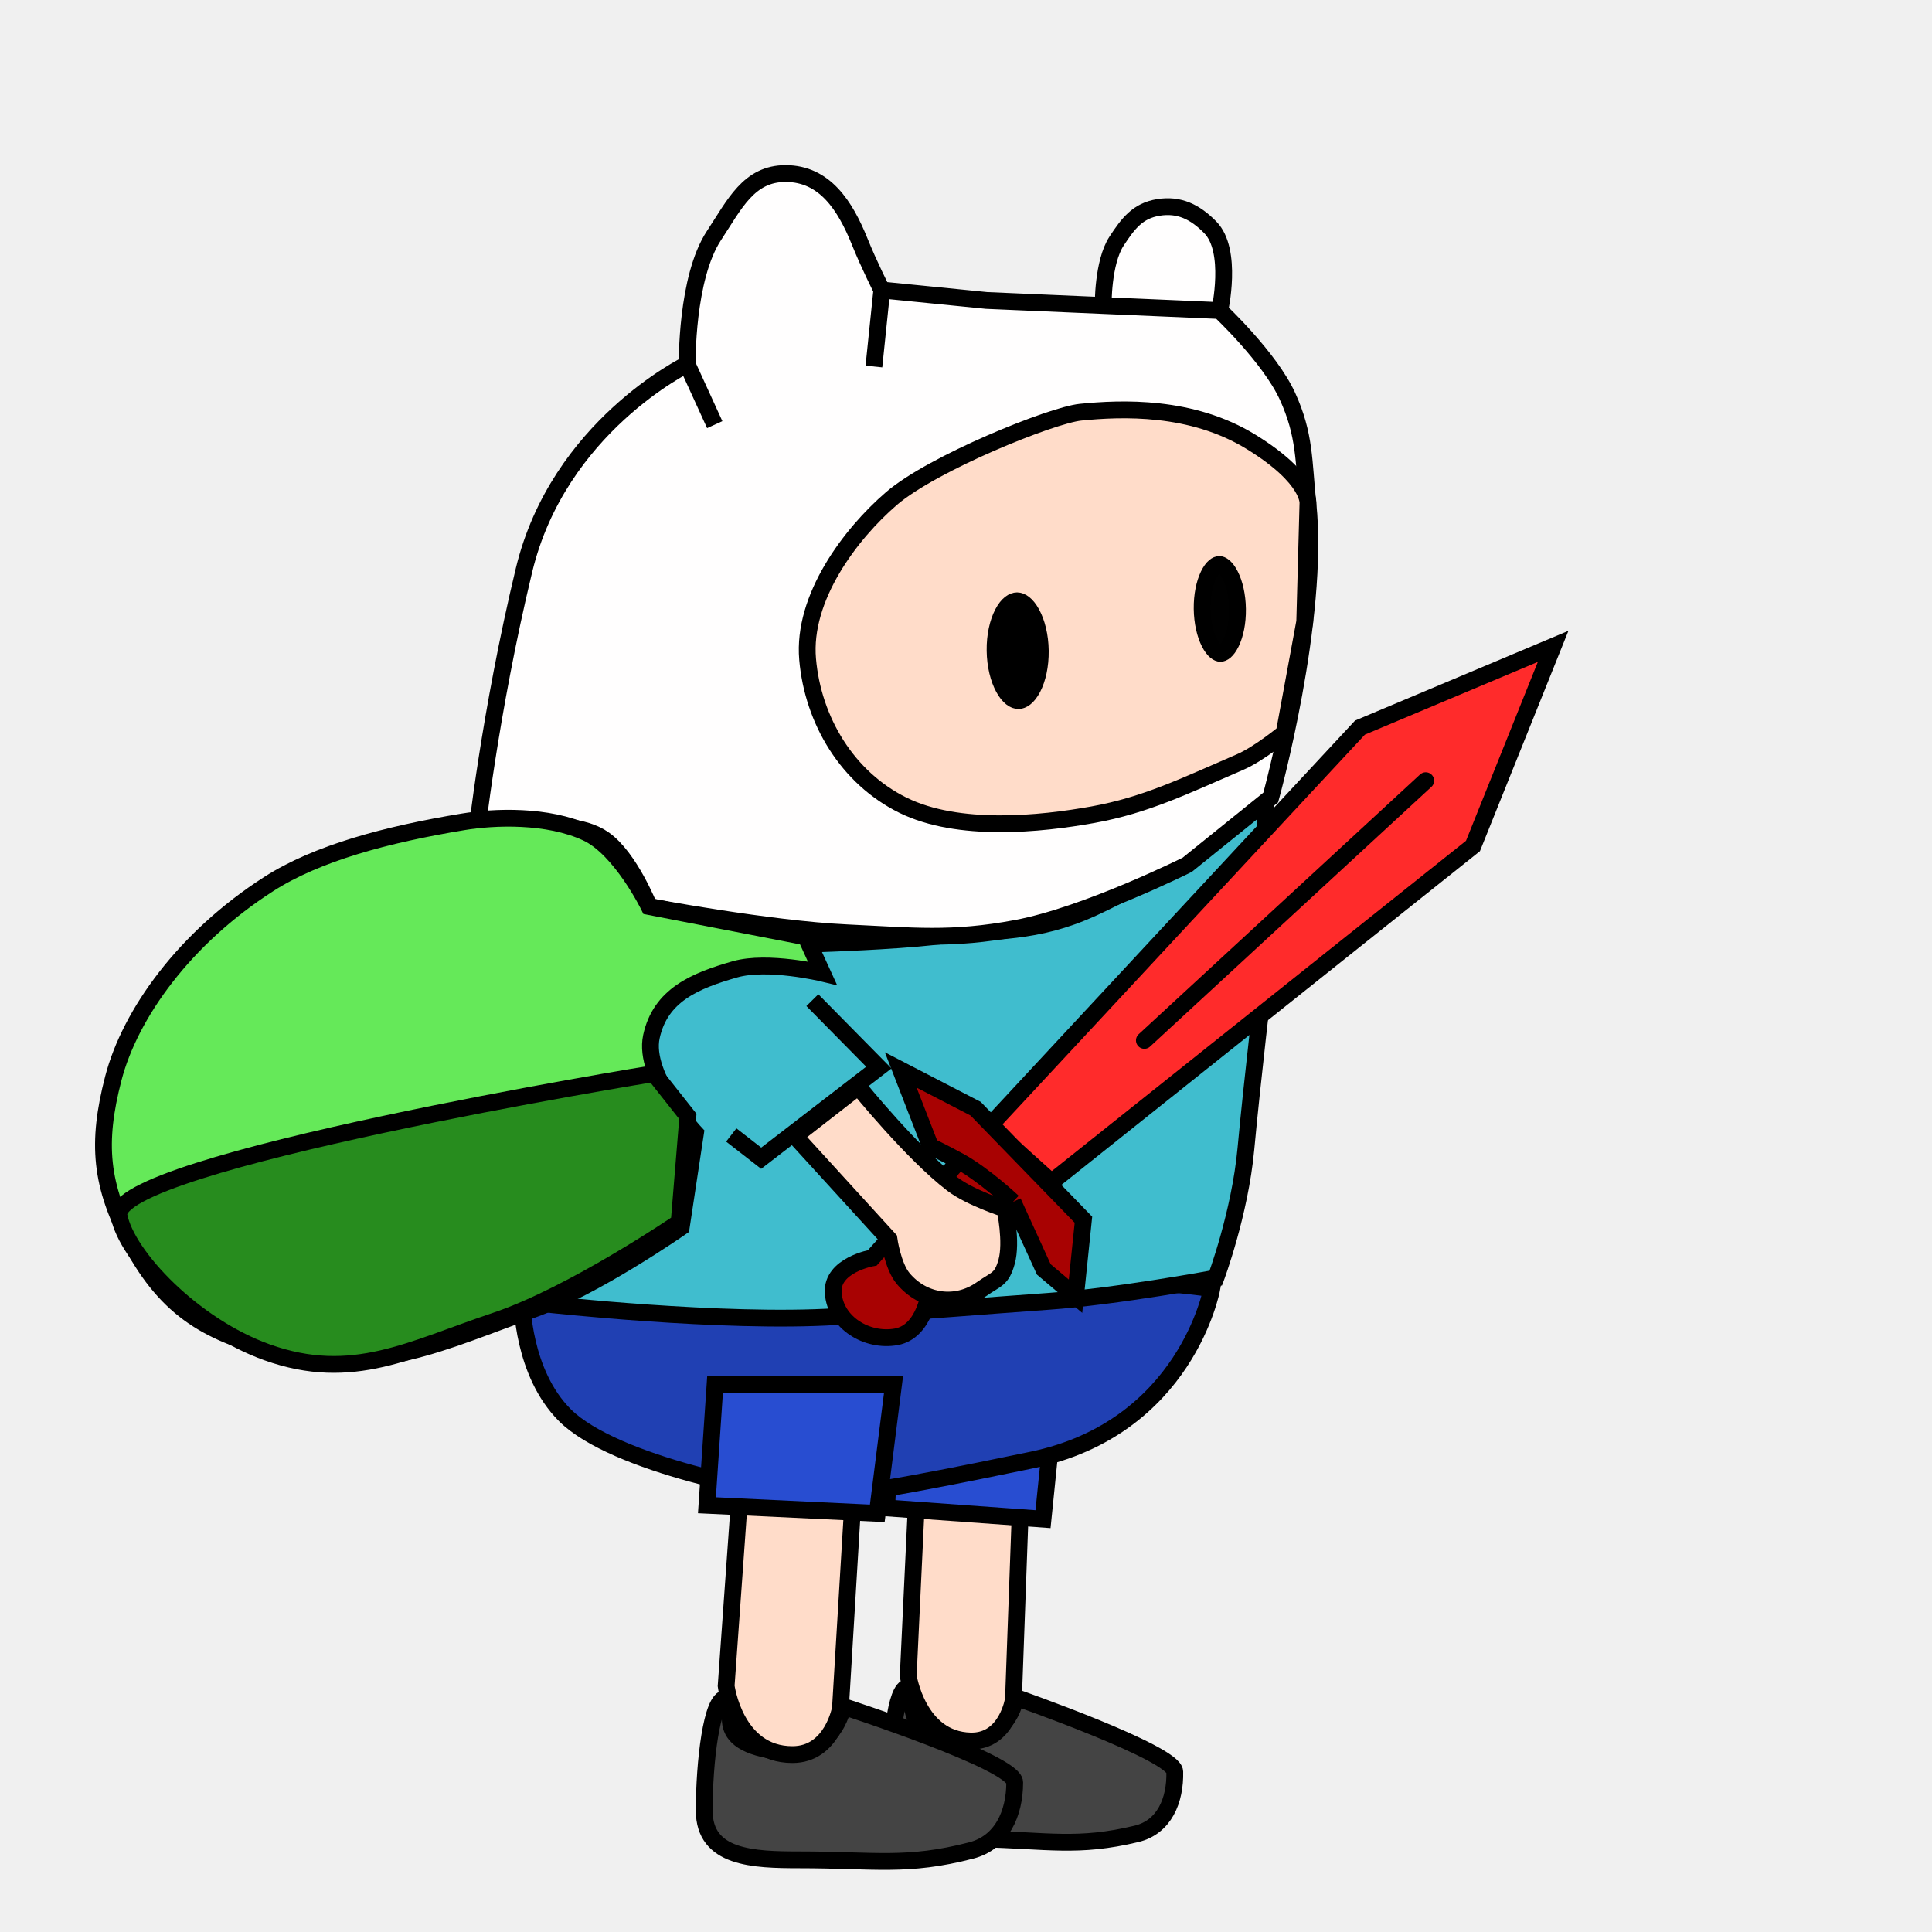
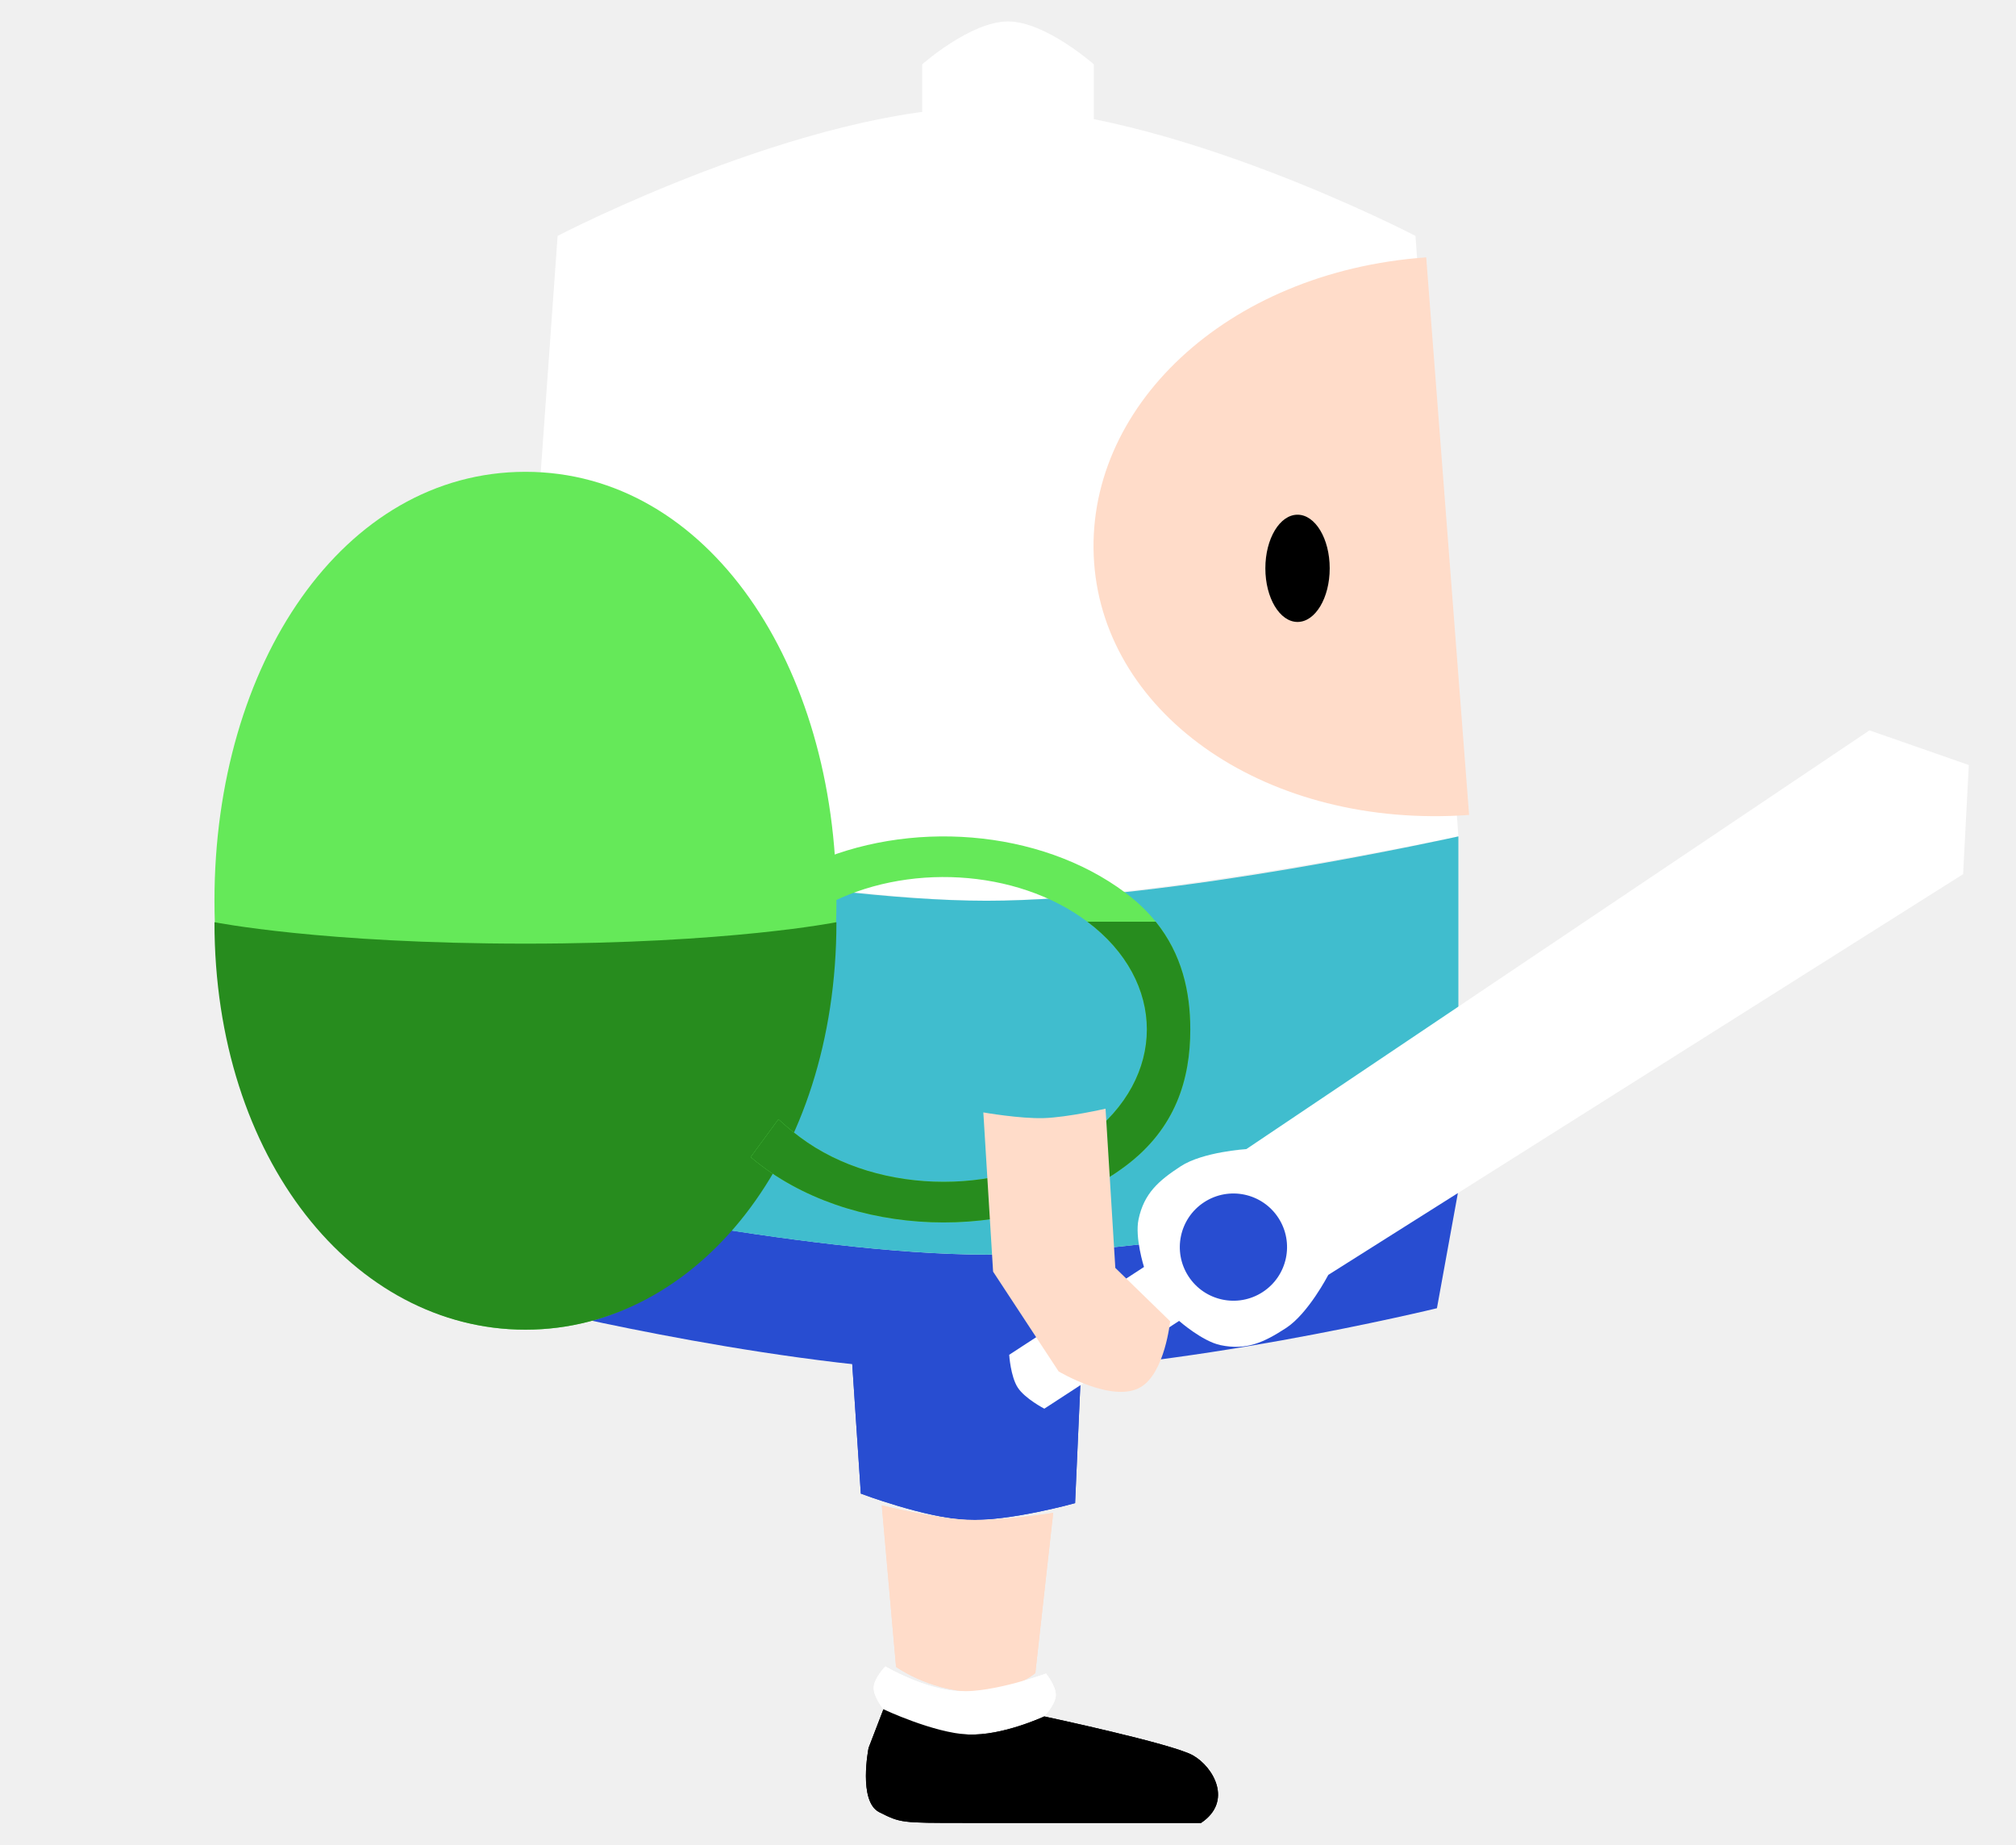
- <svg xmlns="http://www.w3.org/2000/svg" width="115" height="115" viewBox="0 0 115 115" fill="none">
-   <path d="M53.025 106.605C52.963 103.928 53.288 100.419 54.053 100.437C55.094 100.462 52.932 102.599 56.488 103.349C60.043 104.098 60.461 101.036 60.461 101.036C60.461 101.036 69.9 104.336 69.927 105.458C69.966 107.169 69.306 108.761 67.643 109.16C64.161 109.996 62.381 109.551 58.318 109.453C55.744 109.391 53.087 109.237 53.025 106.605Z" fill="#444444" stroke="black" />
-   <path d="M54.061 99.755L54.545 89.521L60.74 89.67L60.325 101.132C60.325 101.132 59.947 103.685 57.767 103.632C54.632 103.557 54.061 99.755 54.061 99.755Z" fill="#FFDCC9" stroke="black" />
-   <path d="M52.781 89.756L53.069 83.114L62.804 83.348L62.084 90.426L52.781 89.756Z" fill="#284DD1" stroke="black" />
-   <path d="M61.393 86.911C70.612 85.015 72.129 76.716 72.129 76.716C72.129 76.716 66.338 75.658 52.919 76.496C48.45 76.775 31.073 77.48 31.073 77.48C31.073 77.48 31.081 81.71 33.634 84.247C36.551 87.147 45.846 88.971 48.574 89.063C50.73 89.136 57.814 87.647 61.393 86.911Z" fill="#2040B3" stroke="black" />
-   <path d="M49.788 78.368C43.031 78.795 32.438 77.616 32.438 77.616L32.677 68.83L38.215 56.756L49.001 56.167C49.001 56.167 53.043 56.035 55.613 55.75C59.334 55.338 61.64 55.6 65.039 54.047C69.805 51.87 75.346 47.733 75.346 47.733L75.28 58.046C75.28 58.046 74.534 64.338 74.161 68.38C73.804 72.247 72.369 76.077 72.369 76.077C72.369 76.077 66.499 77.171 62.385 77.463C58.272 77.755 55.434 78.011 49.788 78.368Z" fill="#40BDCE" stroke="black" />
-   <path d="M28.324 49.994C28.324 49.994 29.137 42.465 31.192 33.933C33.247 25.402 40.904 21.688 40.904 21.688C40.904 21.688 40.829 16.551 42.502 14.016C43.72 12.171 44.564 10.324 46.771 10.331C49.079 10.338 50.3 12.214 51.177 14.392C51.723 15.748 52.489 17.263 52.489 17.263L58.725 17.885L65.665 18.186C65.665 18.186 65.63 15.62 66.464 14.35C67.151 13.303 67.719 12.547 68.95 12.347C70.181 12.147 71.132 12.604 72.044 13.536C73.405 14.926 72.605 18.486 72.605 18.486C72.605 18.486 75.579 21.275 76.636 23.587C77.692 25.899 77.587 27.45 77.852 29.973C78.574 36.847 75.64 47.469 75.64 47.469L70.668 51.476C70.668 51.476 64.663 54.479 60.49 55.258C56.626 55.979 54.347 55.708 50.408 55.525C45.783 55.309 38.639 53.959 38.639 53.959C38.639 53.959 37.487 51.055 35.968 49.973C33.508 48.221 28.324 49.994 28.324 49.994Z" fill="#FFFEFE" />
-   <path d="M40.904 21.688L42.544 25.277M40.904 21.688C40.904 21.688 40.829 16.551 42.502 14.016C43.72 12.171 44.564 10.324 46.771 10.331C49.079 10.338 50.3 12.214 51.177 14.392C51.723 15.748 52.489 17.263 52.489 17.263M40.904 21.688C40.904 21.688 33.247 25.402 31.192 33.933C29.137 42.465 28.324 49.994 28.324 49.994C28.324 49.994 33.508 48.221 35.968 49.973C37.487 51.055 38.639 53.959 38.639 53.959C38.639 53.959 45.783 55.309 50.408 55.525C54.347 55.708 56.626 55.979 60.49 55.258C64.663 54.479 70.668 51.476 70.668 51.476L75.64 47.469C75.64 47.469 78.574 36.847 77.852 29.973C77.587 27.45 77.692 25.899 76.636 23.587C75.579 21.275 72.605 18.486 72.605 18.486M52.018 21.817L52.489 17.263M52.489 17.263L58.725 17.885L65.665 18.186M65.665 18.186C65.665 18.186 65.63 15.62 66.464 14.35C67.151 13.303 67.719 12.547 68.95 12.347C70.181 12.147 71.132 12.604 72.044 13.536C73.405 14.926 72.605 18.486 72.605 18.486M65.665 18.186L72.605 18.486" stroke="black" />
-   <path d="M53.058 29.679C55.498 27.576 62.59 24.711 64.315 24.537C66.753 24.291 70.927 24.12 74.478 26.308C78.03 28.495 77.853 29.972 77.853 29.972L77.662 37.001L76.44 43.633C76.44 43.633 74.934 44.877 73.825 45.356C70.486 46.797 68.196 47.927 65.055 48.494C61.914 49.061 57.035 49.555 53.742 47.928C50.449 46.3 48.391 42.902 48.072 39.238C47.753 35.573 50.617 31.782 53.058 29.679Z" fill="#FFDCC9" stroke="black" />
-   <path d="M80.952 43.309L58.892 67.032L62.588 70.362L87.676 50.357L92.448 38.473L80.952 43.309Z" fill="#FF2B2B" stroke="black" />
-   <path d="M55.381 68.232L53.615 63.687L58.069 65.991L64.49 72.602L64.019 77.156L62.131 75.561L60.294 71.54L55.344 76.78C55.344 76.78 55.082 79.26 53.347 79.573C51.611 79.887 49.711 78.737 49.596 76.948C49.491 75.296 51.922 74.873 51.922 74.873L57.084 69.109C56.177 68.614 55.381 68.232 55.381 68.232Z" fill="#A80202" />
-   <path d="M60.294 71.54L62.131 75.561L64.019 77.156L64.49 72.602L58.069 65.991L53.615 63.687L55.381 68.232C55.381 68.232 56.177 68.614 57.084 69.109M60.294 71.54L55.344 76.78C55.344 76.78 55.082 79.26 53.347 79.573C51.611 79.887 49.711 78.737 49.596 76.948C49.491 75.296 51.922 74.873 51.922 74.873L57.084 69.109M60.294 71.54C60.294 71.54 58.57 69.919 57.084 69.109" stroke="black" />
-   <path d="M68.118 61.928L84.865 46.469" stroke="black" stroke-linecap="round" />
-   <path d="M56.682 70.475C54.303 68.656 51.088 64.684 51.088 64.684L47.314 67.62L52.914 73.758C52.914 73.758 53.138 75.359 53.758 76.101C54.95 77.526 56.906 77.805 58.418 76.739C59.314 76.107 59.616 76.18 59.916 75.11C60.248 73.924 59.82 71.953 59.82 71.953C59.82 71.953 57.762 71.301 56.682 70.475Z" fill="#FFDCC9" stroke="black" />
-   <path d="M48.355 59.533L52.312 63.546L45.309 68.942L43.528 67.558" stroke="black" />
-   <path d="M61.923 38.734C61.934 39.627 61.751 40.411 61.47 40.953C61.177 41.516 60.851 41.703 60.616 41.703C60.382 41.702 60.05 41.514 59.742 40.95C59.446 40.407 59.242 39.623 59.23 38.729C59.218 37.836 59.402 37.053 59.683 36.511C59.976 35.947 60.302 35.761 60.537 35.761C60.772 35.761 61.103 35.949 61.411 36.514C61.707 37.057 61.911 37.841 61.923 38.734Z" fill="black" stroke="black" />
-   <path d="M73.661 36.247C73.672 37.056 73.518 37.763 73.284 38.25C73.035 38.768 72.778 38.892 72.644 38.891C72.51 38.891 72.249 38.767 71.986 38.247C71.739 37.76 71.567 37.052 71.556 36.243C71.546 35.434 71.699 34.727 71.933 34.24C72.182 33.722 72.44 33.599 72.573 33.599C72.707 33.599 72.968 33.724 73.231 34.243C73.478 34.73 73.65 35.438 73.661 36.247Z" fill="#010101" stroke="black" />
-   <path d="M16 52.619C18.875 50.777 23.009 49.671 27.58 48.917C29.394 48.617 32.595 48.482 34.934 49.577C36.966 50.529 38.637 53.96 38.637 53.96L47.968 55.771L48.952 57.925C48.952 57.925 45.696 57.143 43.747 57.699C41.35 58.384 39.307 59.24 38.774 61.706C38.257 64.099 41.398 67.449 41.398 67.449L40.551 73.042C40.551 73.042 35.431 76.615 31.733 77.938C26.21 79.915 22.471 81.84 16.726 80.455C12.459 79.426 9.982 77.999 7.866 74.09C5.96 70.566 5.747 68.036 6.745 64.189C7.744 60.342 10.991 55.829 16 52.619Z" fill="#65E959" stroke="black" />
-   <path d="M38.928 63.9C38.928 63.9 6.476 69.179 7.084 72.372C7.54 74.767 11.521 78.932 15.896 80.495C20.986 82.313 24.42 80.322 29.496 78.621C34.088 77.082 40.425 72.761 40.425 72.761L40.943 66.45L38.928 63.9Z" fill="#278C1E" stroke="black" />
-   <path d="M41.918 107.771C41.918 104.883 42.361 101.089 43.197 101.089C44.332 101.089 41.918 103.451 45.781 104.167C49.643 104.883 50.178 101.569 50.178 101.569C50.178 101.569 60.399 104.883 60.399 106.094C60.399 107.939 59.638 109.673 57.812 110.147C53.989 111.14 52.057 110.705 47.624 110.705C44.815 110.705 41.918 110.609 41.918 107.771Z" fill="#444444" stroke="black" />
-   <path d="M43.223 100.353L44.011 89.299L50.771 89.299L50.026 101.675C50.026 101.675 49.549 104.439 47.17 104.44C43.749 104.44 43.223 100.353 43.223 100.353Z" fill="#FFDCC9" stroke="black" />
-   <path d="M42.079 89.598L42.562 82.425L53.185 82.425L52.219 90.079L42.079 89.598Z" fill="#284DD1" stroke="black" />
+ <svg xmlns="http://www.w3.org/2000/svg" width="94" height="86" viewBox="0 0 94 86" fill="none">
+   <g clip-path="url(#clip0)">
+     <path d="M40.138 69.644L39.538 60.608C39.538 60.608 42.883 60.855 45.033 60.852C47.183 60.85 50.544 60.717 50.544 60.717L50.128 70.088C50.128 70.088 47.051 70.952 45.088 70.865C43.126 70.777 40.138 69.644 40.138 69.644Z" fill="#284DD1" />
+     <path d="M41.78 77.725L41.114 70.188C41.114 70.188 43.48 70.793 45.088 70.865C46.697 70.936 49.107 70.543 49.107 70.543L48.274 78.013C48.274 78.013 47.195 78.966 45.233 78.879C43.27 78.792 41.78 77.725 41.78 77.725Z" fill="#FFDCC9" />
+     <path d="M44.644 80.855C42.681 80.767 41.192 79.7 41.192 79.7C41.192 79.7 40.718 79.115 40.737 78.679C40.756 78.243 41.281 77.702 41.281 77.702C41.281 77.702 43.124 78.785 44.733 78.857C46.342 78.928 48.773 78.035 48.773 78.035C48.773 78.035 49.248 78.62 49.229 79.057C49.209 79.493 48.685 80.033 48.685 80.033C48.685 80.033 46.607 80.942 44.644 80.855Z" fill="white" />
+     <path d="M45 85C42 85 42 85 41 84.5C40 84 40.5 81.5 40.5 81.5L41.192 79.7C41.192 79.7 43.535 80.805 45.144 80.877C46.752 80.948 48.685 80.033 48.685 80.033C48.685 80.033 54.634 81.299 55.611 81.843C56.588 82.387 57.5 84 56 85L45 85L45 85Z" fill="black" />
+     <path d="M40.138 69.644L39.538 60.608C39.538 60.608 42.883 60.855 45.033 60.852C47.183 60.85 50.544 60.717 50.544 60.717L50.128 70.088C50.128 70.088 47.051 70.952 45.088 70.865C43.126 70.777 40.138 69.644 40.138 69.644Z" fill="#284DD1" />
+     <path d="M41.78 77.725L41.114 70.188C41.114 70.188 43.48 70.793 45.088 70.865C46.697 70.936 49.107 70.543 49.107 70.543L48.274 78.013C48.274 78.013 47.195 78.966 45.233 78.879C43.27 78.792 41.78 77.725 41.78 77.725Z" fill="#FFDCC9" />
+     <path d="M44.644 80.855C42.681 80.767 41.192 79.7 41.192 79.7C41.192 79.7 40.718 79.115 40.737 78.679C40.756 78.243 41.281 77.702 41.281 77.702C41.281 77.702 43.124 78.785 44.733 78.857C46.342 78.928 48.773 78.035 48.773 78.035C48.773 78.035 49.248 78.62 49.229 79.057C49.209 79.493 48.685 80.033 48.685 80.033C48.685 80.033 46.607 80.942 44.644 80.855Z" fill="white" />
+     <path d="M45 85C42 85 42 85 41 84.5C40 84 40.5 81.5 40.5 81.5L41.192 79.7C41.192 79.7 43.535 80.805 45.144 80.877C46.752 80.948 48.685 80.033 48.685 80.033C48.685 80.033 54.634 81.299 55.611 81.843C56.588 82.387 57.5 84 56 85L45 85L45 85Z" fill="black" />
+     <path d="M26 11C26 11 37.52 5 46 5C54.48 5 66 11 66 11L68 39C68 39 53.718 42 46 42C38.282 42 24 39 24 39L26 11Z" fill="white" />
+     <path d="M51.015 26.231C51.526 33.393 59.135 38.668 68.5 38L66.5 12C57.135 12.668 50.505 19.07 51.015 26.231Z" fill="#FFDCC9" />
+     <path d="M51 3V11H43V3C43 3 45.254 1 47 1C48.746 1 51 3 51 3Z" fill="white" />
+     <path d="M46 58.5C37.408 58.5 24 55.5 24 55.5L25 61C25 61 37.329 64 46 64C54.671 64 67 61 67 61L68 55.5C68 55.5 54.592 58.5 46 58.5Z" fill="#284DD1" />
+     <ellipse cx="60.5" cy="26.5" rx="1.5" ry="2.5" fill="black" />
+     <path d="M46 42C37.408 42 24 39 24 39V55.5C24 55.5 37.329 58.5 46 58.5C54.671 58.5 68 55.5 68 55.5V39C68 39 54.592 42 46 42Z" fill="#40BDCE" />
+     <path d="M24.5 62C16 62 10 53.046 10 42C10 30.954 16 22 24.5 22C33 22 39 31 39 42C39 53 33 62 24.5 62Z" fill="#65E959" />
+     <path d="M10 43C10 54.046 16.5 62 24.5 62C32.5 62 39 54 39 43C39 43 34 44 24.5 44C15 44 10 43 10 43Z" fill="#278C1E" />
+     <path d="M55.5 48C55.5 45.697 54.828 43.393 52.485 41.636C48.471 38.625 42.319 38.194 37.692 40.342L38.5 42.213C42.2 40.23 47.377 40.484 50.699 42.976C52.549 44.363 53.474 46.182 53.474 48H55.5Z" fill="#65E959" />
+     <path d="M35.515 54.364C40.201 57.879 47.799 57.879 52.485 54.364C54.828 52.607 55.5 50.303 55.5 48H53.474C53.474 49.818 52.549 51.637 50.699 53.024C46.999 55.799 41.001 55.799 37.301 53.024C36.949 52.76 36.612 52.481 36.296 52.188L35 53.953C35.165 54.093 35.336 54.23 35.515 54.364Z" fill="#65E959" />
+     <path d="M52.485 54.364C47.799 57.879 40.201 57.879 35.515 54.364C35.336 54.23 35.165 54.093 35 53.953L36.296 52.188C36.612 52.481 36.949 52.76 37.301 53.024C41.001 55.799 46.999 55.799 50.699 53.024C52.549 51.637 53.474 49.818 53.474 48C53.474 46.182 52.549 44.363 50.699 42.976H53.887C55.11 44.489 55.5 46.245 55.5 48C55.5 50.303 54.828 52.607 52.485 54.364Z" fill="#278C1E" />
+     <path d="M87.167 34.056L91.8 35.672L91.534 40.76L61.935 59.445C61.935 59.445 61.002 61.247 59.967 61.921C58.932 62.595 58.116 62.975 56.908 62.721C56.053 62.54 54.978 61.591 54.978 61.591L48.694 65.684C48.694 65.684 47.793 65.218 47.456 64.701C47.119 64.183 47.056 63.171 47.056 63.171L53.341 59.077C53.341 59.077 52.907 57.71 53.087 56.855C53.342 55.647 54.02 55.054 55.055 54.38C56.089 53.706 58.114 53.58 58.114 53.58L87.167 34.056Z" fill="white" />
+     <circle cx="57.511" cy="58.15" r="2.5" transform="rotate(56.9172 57.5109 58.1504)" fill="#284DD1" />
+     <path d="M52.004 59.12L51.548 51.696C51.548 51.696 49.779 52.101 48.666 52.135C47.553 52.169 45.85 51.87 45.85 51.87L46.305 59.294L49.361 63.947C49.361 63.947 51.892 65.461 53.197 64.673C54.319 63.997 54.56 61.608 54.56 61.608L52.004 59.12Z" fill="#FFDCC9" />
+   </g>
+   <defs>
+     <clipPath id="clip0">
+       <rect width="94" height="86" fill="white" />
+     </clipPath>
+   </defs>
</svg>
